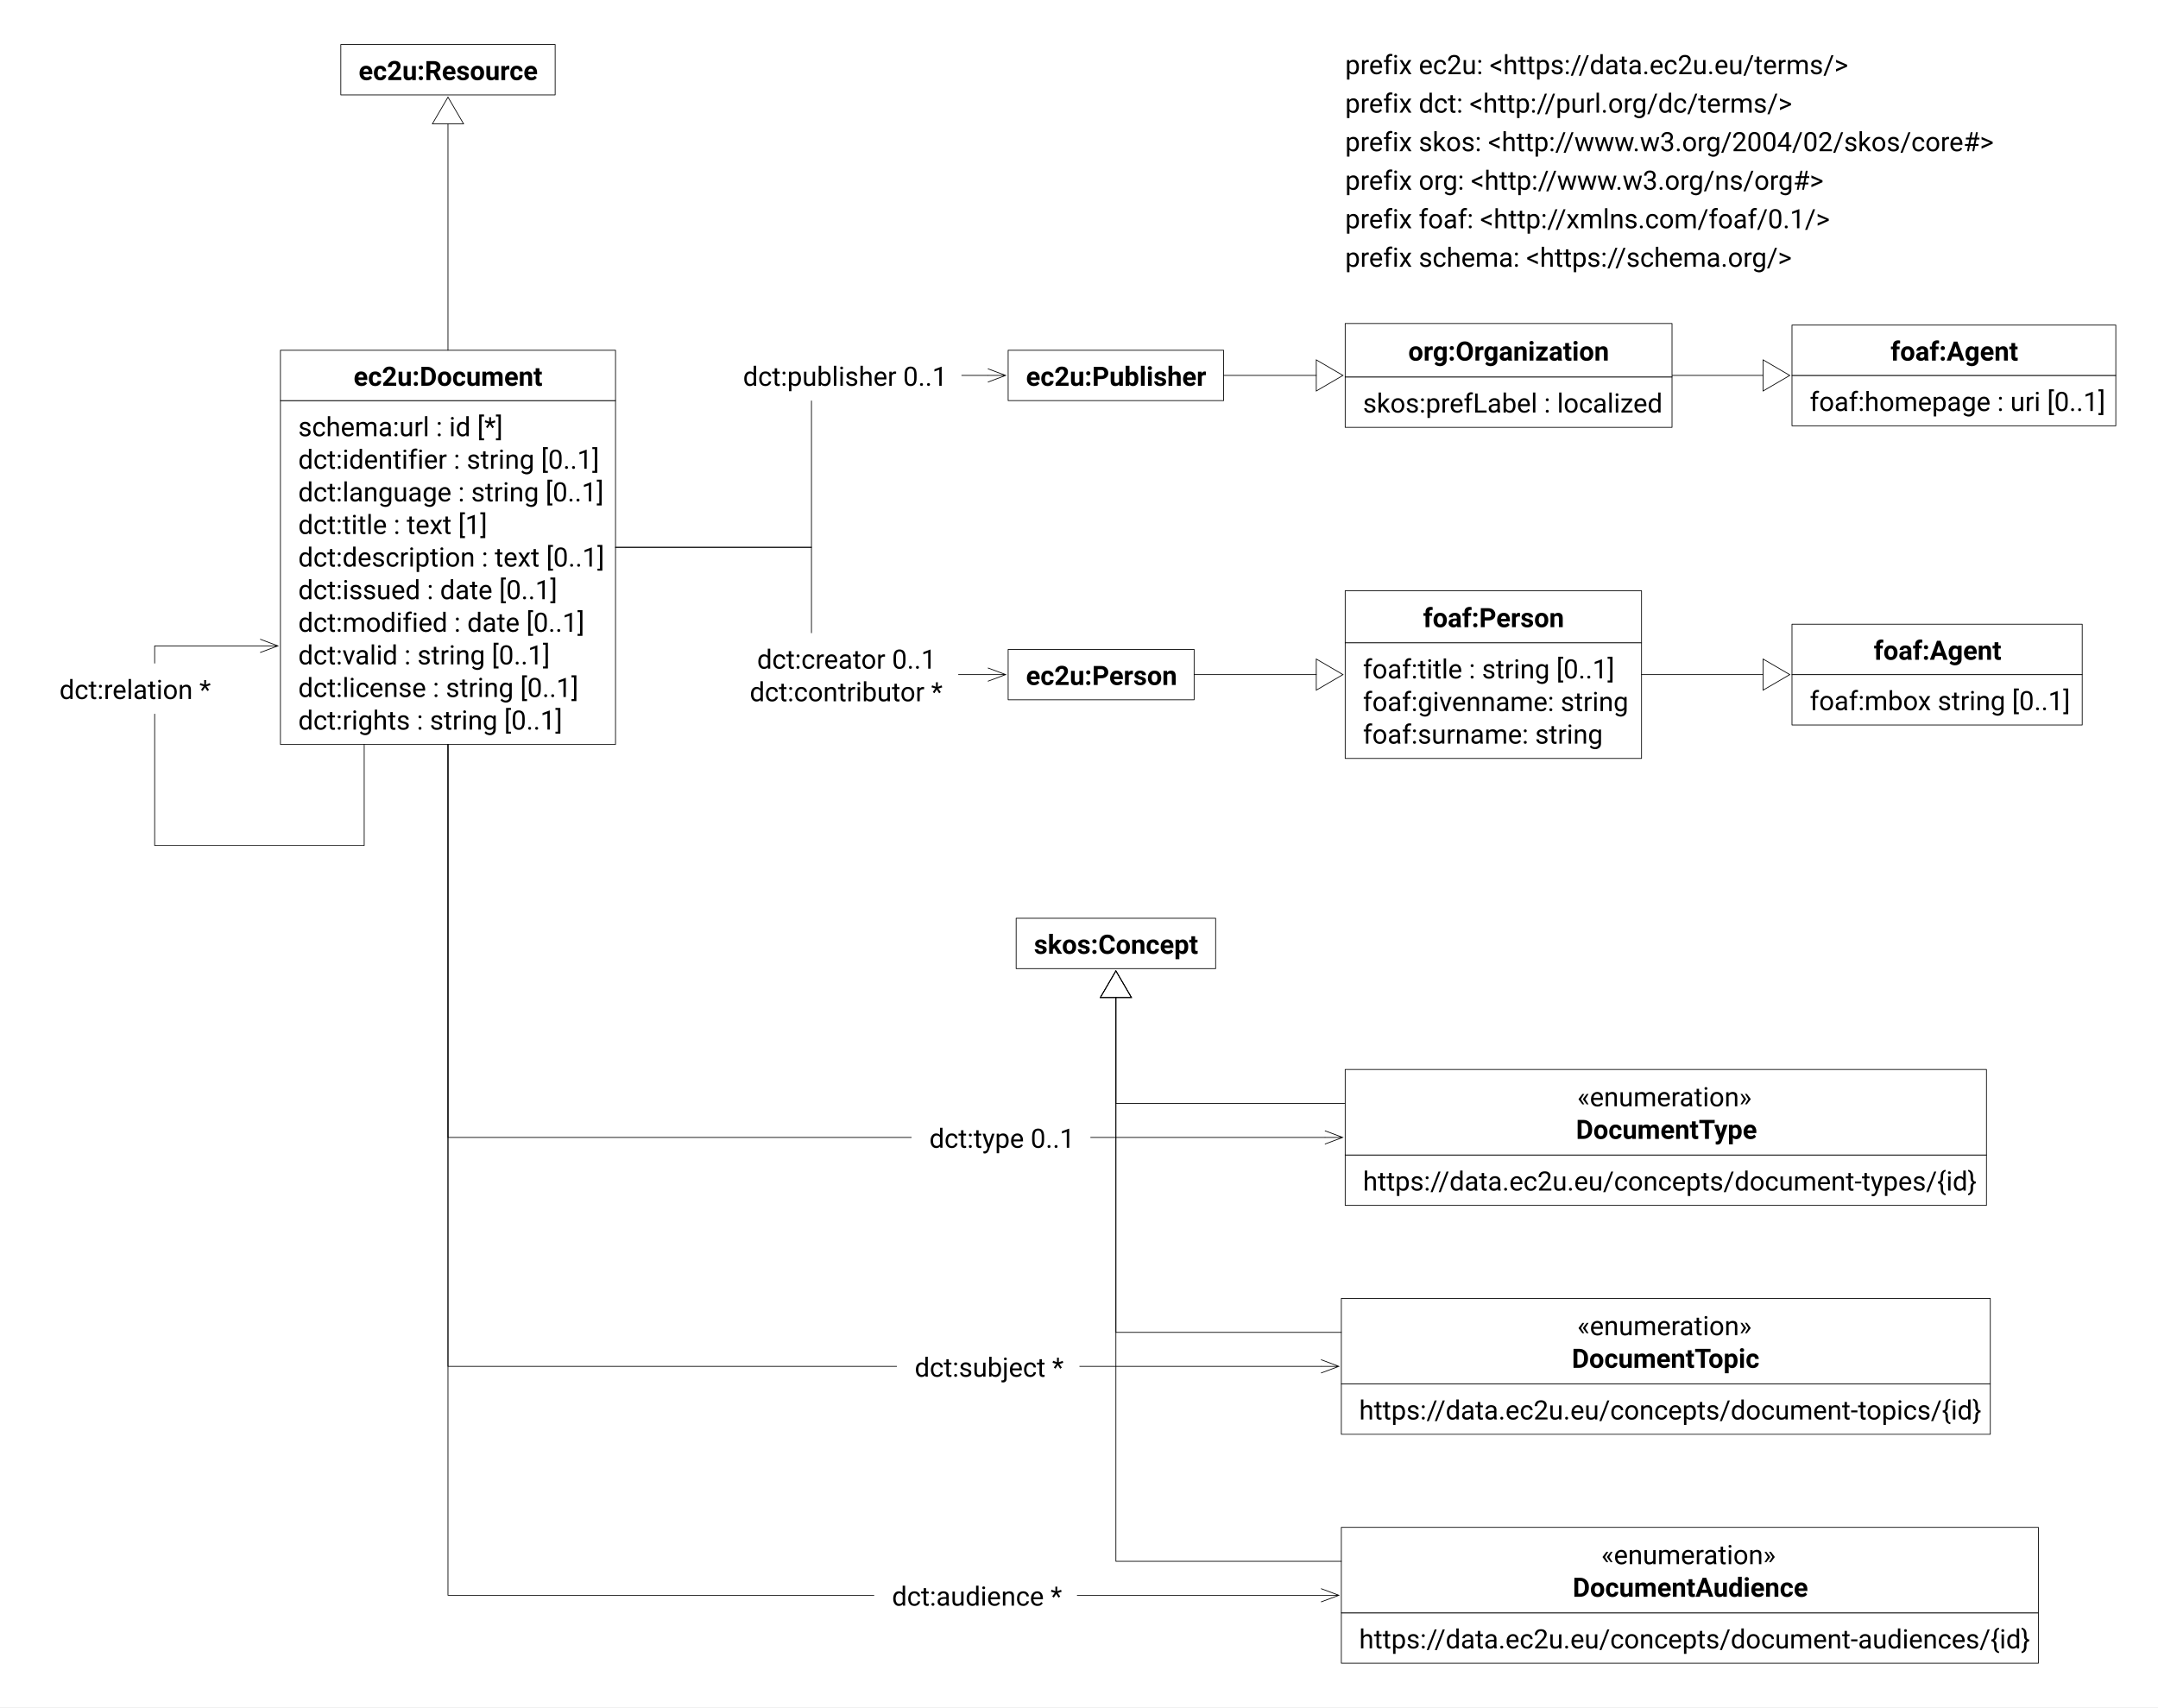
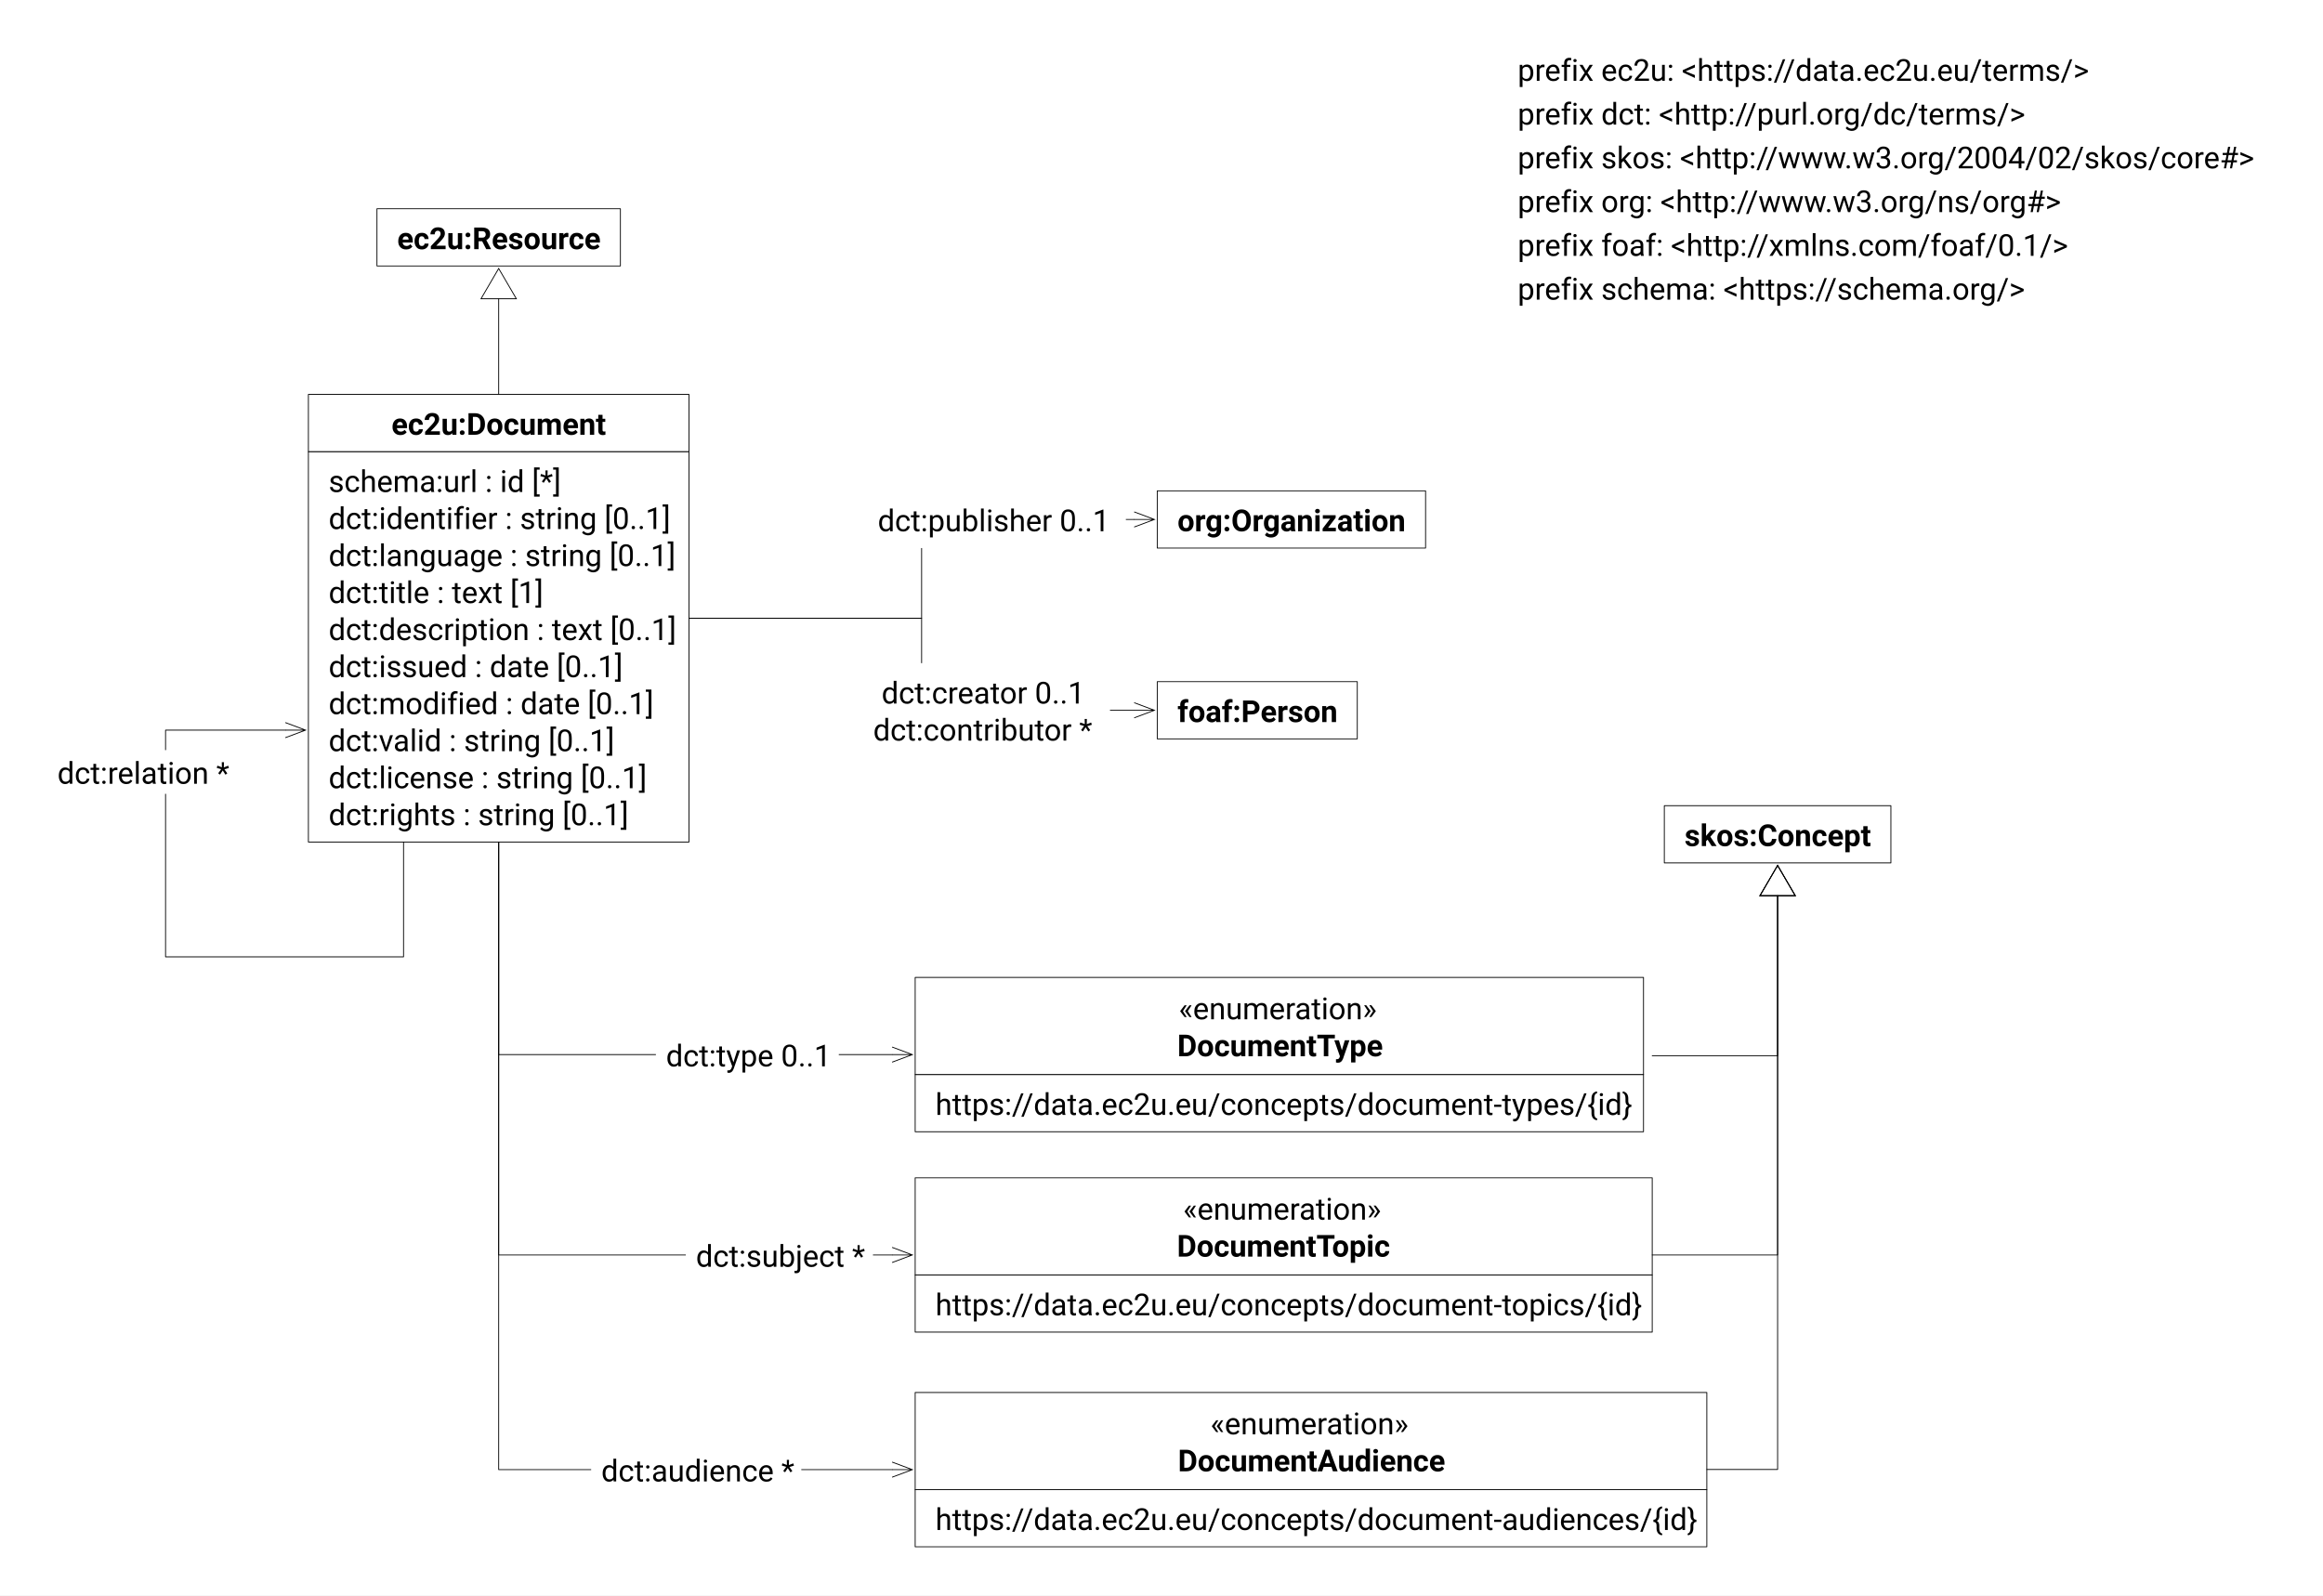
- <svg xmlns="http://www.w3.org/2000/svg" xmlns:xlink="http://www.w3.org/1999/xlink" version="1.1" viewBox="-92 19 728 576" width="728" height="576">
+ <svg xmlns="http://www.w3.org/2000/svg" xmlns:xlink="http://www.w3.org/1999/xlink" version="1.1" viewBox="-89 20 690 474" width="690" height="474">
  <defs>
    <marker orient="auto" overflow="visible" markerUnits="strokeWidth" id="UMLInheritance_Marker" stroke-linejoin="miter" stroke-miterlimit="10" viewBox="-1 -22 38 44" markerWidth="38" markerHeight="44" color="black">
      <g>
        <path d="M 36 0 L 0 -21 L 0 21 Z" fill="none" stroke="currentColor" stroke-width="1" />
      </g>
    </marker>
    <marker orient="auto" overflow="visible" markerUnits="strokeWidth" id="StickArrow_Marker" stroke-linejoin="miter" stroke-miterlimit="10" viewBox="-1 -10 26 20" markerWidth="26" markerHeight="20" color="black">
      <g>
        <path d="M 24 0 L 0 0 M 0 -9 L 24 0 L 0 9" fill="none" stroke="currentColor" stroke-width="1" />
      </g>
    </marker>
  </defs>
-   <g id="documents" stroke-dasharray="none" stroke-opacity="1" fill-opacity="1" fill="none" stroke="none">
-     <rect fill="white" x="-92" y="19" width="728" height="576" />
+   <g id="documents" stroke-dasharray="none" fill-opacity="1" fill="none" stroke-opacity="1" stroke="none">
+     <rect fill="white" x="-89" y="20" width="690" height="474" />
    <g id="documents_Layer_1">
      <g id="Group_2">
        <g id="Graphic_4">
          <rect x="2.603" y="154.17" width="113.043" height="116" fill="white" />
          <rect x="2.603" y="154.17" width="113.043" height="116" stroke="black" stroke-linecap="round" stroke-linejoin="round" stroke-width=".25" />
          <text transform="translate(8.603237 157.1697)" fill="black">
            <tspan font-family="Roboto" font-size="9" fill="black" x="0" y="9">schema:url : id [*]</tspan>
            <tspan font-family="Roboto" font-size="9" fill="black" x="0" y="20">dct:identifier : string
                            [0..1]
                        </tspan>
            <tspan font-family="Roboto" font-size="9" fill="black" x="0" y="31">dct:language : string
                            [0..1]
                        </tspan>
            <tspan font-family="Roboto" font-size="9" fill="black" x="0" y="42">dct:title : text [1]</tspan>
            <tspan font-family="Roboto" font-size="9" fill="black" x="0" y="53">dct:description : text
                            [0..1]
                        </tspan>
            <tspan font-family="Roboto" font-size="9" fill="black" x="0" y="64">dct:issued : date [0..1]
                        </tspan>
            <tspan font-family="Roboto" font-size="9" fill="black" x="0" y="75">dct:modified : date [0..1]
                        </tspan>
            <tspan font-family="Roboto" font-size="9" fill="black" x="0" y="86">dct:valid : string [0..1]
                        </tspan>
            <tspan font-family="Roboto" font-size="9" fill="black" x="0" y="97">dct:license : string
                            [0..1]
                        </tspan>
            <tspan font-family="Roboto" font-size="9" fill="black" x="0" y="108">dct:rights : string
                            [0..1]
                        </tspan>
          </text>
        </g>
        <g id="Graphic_3">
          <rect x="2.603" y="137.17" width="113.043" height="17" fill="white" />
          <rect x="2.603" y="137.17" width="113.043" height="17" stroke="black" stroke-linecap="round" stroke-linejoin="round" stroke-width=".25" />
          <text transform="translate(27.26901 140.1697)" fill="black">
            <tspan font-family="Roboto" font-weight="bold" font-size="9" fill="black" x="0" y="9">
                            ec2u:Document
                        </tspan>
          </text>
        </g>
      </g>
      <g id="Group_111">
        <g id="Graphic_31">
          <text transform="translate(361.7951 35.01575)" fill="black">
            <tspan font-family="Roboto" font-size="9" fill="black" x="0" y="9">prefix ec2u: &lt;https://data.ec2u.eu/terms/&gt;</tspan>
          </text>
        </g>
      </g>
      <g id="Group_56">
        <g id="Graphic_57">
-           <a xlink:href="entities.svg">
-             <rect x="22.97" y="34.016" width="72.311" height="17" fill="white" />
-             <rect x="22.97" y="34.016" width="72.311" height="17" stroke="black" stroke-linecap="round" stroke-linejoin="round" stroke-width=".25" />
-             <text transform="translate(28.96969 37.01575)" fill="black">
+           <a xlink:href="resources.svg">
+             <rect x="22.97" y="82.016" width="72.311" height="17" fill="white" />
+             <rect x="22.97" y="82.016" width="72.311" height="17" stroke="black" stroke-linecap="round" stroke-linejoin="round" stroke-width=".25" />
+             <text transform="translate(28.96969 85.01575)" fill="black">
              <tspan font-family="Roboto" font-weight="bold" font-size="9" fill="black" x="0" y="9">
                                ec2u:Resource
                            </tspan>
            </text>
          </a>
        </g>
      </g>
      <g id="Line_114">
-         <line x1="59.125" y1="137.17" x2="59.125" y2="60.766" marker-end="url(#UMLInheritance_Marker)" stroke="black" stroke-linecap="round" stroke-linejoin="round" stroke-width=".25" />
+         <line x1="59.125" y1="137.17" x2="59.125" y2="108.766" marker-end="url(#UMLInheritance_Marker)" stroke="black" stroke-linecap="round" stroke-linejoin="round" stroke-width=".25" />
      </g>
      <g id="Graphic_116">
        <a xlink:href="http://xmlns.com/foaf/spec/">
          <text transform="translate(361.7951 87.01575)" fill="black">
            <tspan font-family="Roboto" font-size="9" fill="black" x="0" y="9">prefix foaf: &lt;http://xmlns.com/foaf/0.1/&gt;</tspan>
          </text>
        </a>
      </g>
      <g id="Group_120">
        <g id="Graphic_121">
-           <a xlink:href="http://xmlns.com/foaf/spec/#term_Person">
-             <rect x="361.795" y="218.315" width="99.979" height="17.59" fill="white" />
-             <rect x="361.795" y="218.315" width="99.979" height="17.59" stroke="black" stroke-linecap="round" stroke-linejoin="round" stroke-width=".25" />
-             <text transform="translate(388.0758 221.6102)" fill="black">
+           <a xlink:href="agents.svg">
+             <rect x="254.738" y="222.52" width="59.417" height="17" fill="white" />
+             <rect x="254.738" y="222.52" width="59.417" height="17" stroke="black" stroke-linecap="round" stroke-linejoin="round" stroke-width=".25" />
+             <text transform="translate(260.7381 225.5197)" fill="black">
              <tspan font-family="Roboto" font-weight="bold" font-size="9" fill="black" x="0" y="9">
                                foaf:Person
                            </tspan>
            </text>
          </a>
        </g>
-         <g id="Graphic_122">
-           <rect x="361.795" y="235.905" width="99.979" height="39" fill="white" />
-           <rect x="361.795" y="235.905" width="99.979" height="39" stroke="black" stroke-linecap="round" stroke-linejoin="round" stroke-width=".25" />
-           <text transform="translate(367.7951 238.9053)" fill="black">
-             <tspan font-family="Roboto" font-size="9" fill="black" x="0" y="9">foaf:title : string [0..1]
-                         </tspan>
-             <tspan font-family="Roboto" font-size="9" fill="black" x="0" y="20">foaf:givenname: string
-                         </tspan>
-             <tspan font-family="Roboto" font-size="9" fill="black" x="0" y="31">foaf:surname: string</tspan>
-           </text>
-         </g>
-       </g>
-       <g id="Group_133">
-         <g id="Graphic_134">
-           <rect x="248.102" y="137.17" width="72.688" height="17" fill="white" />
-           <rect x="248.102" y="137.17" width="72.688" height="17" stroke="black" stroke-linecap="round" stroke-linejoin="round" stroke-width=".25" />
-           <text transform="translate(254.1024 140.1697)" fill="black">
-             <tspan font-family="Roboto" font-weight="bold" font-size="9" fill="black" x="0" y="9">
-                             ec2u:Publisher
-                         </tspan>
-           </text>
-         </g>
      </g>
      <g id="Line_132">
-         <path d="M 115.647 203.67 L 181.747 203.67 L 181.747 145.67 L 241.252 145.67" marker-end="url(#StickArrow_Marker)" stroke="black" stroke-linecap="round" stroke-linejoin="round" stroke-width=".25" />
+         <path d="M 115.647 203.67 L 184.747 203.67 L 184.747 174.327 L 247.888 174.327" marker-end="url(#StickArrow_Marker)" stroke="black" stroke-linecap="round" stroke-linejoin="round" stroke-width=".25" />
      </g>
      <g id="Graphic_131">
-         <rect x="152.653" y="137.17" width="79.698" height="17" fill="white" />
-         <text transform="translate(158.653 140.1697)" fill="black">
+         <rect x="165.718" y="165.827" width="79.698" height="17" fill="white" />
+         <text transform="translate(171.7175 168.8268)" fill="black">
          <tspan font-family="Roboto" font-size="9" fill="black" x="0" y="9">dct:publisher 0..1</tspan>
        </text>
      </g>
-       <g id="Group_142">
-         <g id="Graphic_144">
-           <rect x="512.527" y="145.67" width="109.238" height="17" fill="white" />
-           <rect x="512.527" y="145.67" width="109.238" height="17" stroke="black" stroke-linecap="round" stroke-linejoin="round" stroke-width=".25" />
-           <text transform="translate(518.5273 148.6697)" fill="black">
-             <tspan font-family="Roboto" font-size="9" fill="black" x="0" y="9">foaf:homepage : uri [0..1]
-                         </tspan>
-           </text>
-         </g>
-         <g id="Graphic_143">
-           <a xlink:href="http://xmlns.com/foaf/0.1/#term_Agent">
-             <rect x="512.527" y="128.67" width="109.238" height="17" fill="white" />
-             <rect x="512.527" y="128.67" width="109.238" height="17" stroke="black" stroke-linecap="round" stroke-linejoin="round" stroke-width=".25" />
-             <text transform="translate(545.78 131.6697)" fill="black">
-               <tspan font-family="Roboto" font-weight="bold" font-size="9" fill="black" x="0" y="9">
-                                 foaf:Agent
-                             </tspan>
-             </text>
-           </a>
-         </g>
-       </g>
-       <g id="Line_141">
-         <line x1="472.057" y1="145.67" x2="502.777" y2="145.67" marker-end="url(#UMLInheritance_Marker)" stroke="black" stroke-linecap="round" stroke-linejoin="round" stroke-width=".25" />
-       </g>
      <g id="Group_137">
-         <g id="Graphic_139">
-           <rect x="361.795" y="146.192" width="110.262" height="17" fill="white" />
-           <rect x="361.795" y="146.192" width="110.262" height="17" stroke="black" stroke-linecap="round" stroke-linejoin="round" stroke-width=".25" />
-           <text transform="translate(367.7951 149.1916)" fill="black">
-             <tspan font-family="Roboto" font-size="9" fill="black" x="0" y="9">skos:prefLabel : localized
-                         </tspan>
-           </text>
-         </g>
        <g id="Graphic_138">
-           <a xlink:href="https://www.w3.org/TR/vocab-org/#org:Organization">
-             <rect x="361.795" y="128.148" width="110.262" height="18.044" fill="white" />
-             <rect x="361.795" y="128.148" width="110.262" height="18.044" stroke="black" stroke-linecap="round" stroke-linejoin="round" stroke-width=".25" />
-             <text transform="translate(383.0748 131.6697)" fill="black">
+           <a xlink:href="agents.svg">
+             <rect x="254.738" y="165.827" width="79.702" height="17" fill="white" />
+             <rect x="254.738" y="165.827" width="79.702" height="17" stroke="black" stroke-linecap="round" stroke-linejoin="round" stroke-width=".25" />
+             <text transform="translate(260.7381 168.8268)" fill="black">
              <tspan font-family="Roboto" font-weight="bold" font-size="9" fill="black" x="0" y="9">
                                org:Organization
                            </tspan>
            </text>
          </a>
        </g>
      </g>
-       <g id="Line_146">
-         <line x1="320.791" y1="145.67" x2="352.045" y2="145.67" marker-end="url(#UMLInheritance_Marker)" stroke="black" stroke-linecap="round" stroke-linejoin="round" stroke-width=".25" />
-       </g>
      <g id="Line_167">
-         <path d="M 361.795 391.305 L 284.447 391.305 L 284.447 355.569" marker-end="url(#UMLInheritance_Marker)" stroke="black" stroke-linecap="round" stroke-linejoin="round" stroke-width=".25" />
+         <path d="M 401.76 333.673 L 439.003 333.673 L 439.003 286.12" marker-end="url(#UMLInheritance_Marker)" stroke="black" stroke-linecap="round" stroke-linejoin="round" stroke-width=".25" />
      </g>
      <g id="Group_163">
        <g id="Graphic_164">
          <a xlink:href="datasets.svg">
-             <rect x="250.798" y="328.819" width="67.296" height="17" fill="white" />
-             <rect x="250.798" y="328.819" width="67.296" height="17" stroke="black" stroke-linecap="round" stroke-linejoin="round" stroke-width=".25" />
-             <text transform="translate(256.7984 331.8189)" fill="black">
+             <rect x="405.354" y="259.37" width="67.296" height="17" fill="white" />
+             <rect x="405.354" y="259.37" width="67.296" height="17" stroke="black" stroke-linecap="round" stroke-linejoin="round" stroke-width=".25" />
+             <text transform="translate(411.3543 262.3701)" fill="black">
              <tspan font-family="Roboto" font-weight="bold" font-size="9" fill="black" x="0" y="9">
                                skos:Concept
                            </tspan>
            </text>
          </a>
        </g>
      </g>
      <g id="Group_159">
        <g id="Graphic_161">
-           <rect x="361.795" y="408.691" width="216.337" height="17" fill="white" />
-           <rect x="361.795" y="408.691" width="216.337" height="17" stroke="black" stroke-linecap="round" stroke-linejoin="round" stroke-width=".25" />
-           <text transform="translate(367.7951 411.691)" fill="black">
+           <rect x="182.835" y="339.242" width="216.337" height="17" fill="white" />
+           <rect x="182.835" y="339.242" width="216.337" height="17" stroke="black" stroke-linecap="round" stroke-linejoin="round" stroke-width=".25" />
+           <text transform="translate(188.8347 342.2422)" fill="black">
            <tspan font-family="Roboto" font-size="9" fill="black" x="0" y="9">
                            https://data.ec2u.eu/concepts/document-types/{id}
                        </tspan>
          </text>
        </g>
        <g id="Graphic_160">
-           <rect x="361.795" y="379.843" width="216.337" height="28.848" fill="white" />
-           <rect x="361.795" y="379.843" width="216.337" height="28.848" stroke="black" stroke-linecap="round" stroke-linejoin="round" stroke-width=".25" />
-           <text transform="translate(439.6434 383.2668)" fill="black">
+           <rect x="182.835" y="310.394" width="216.337" height="28.848" fill="white" />
+           <rect x="182.835" y="310.394" width="216.337" height="28.848" stroke="black" stroke-linecap="round" stroke-linejoin="round" stroke-width=".25" />
+           <text transform="translate(260.683 313.8179)" fill="black">
            <tspan font-family="Roboto" font-size="9" fill="black" x=".446" y="9">«enumeration»</tspan>
            <tspan font-family="Roboto" font-weight="bold" font-size="9" fill="black" x="0" y="20">
                            DocumentType
                        </tspan>
          </text>
        </g>
      </g>
      <g id="Line_172">
-         <path d="M 115.647 203.67 L 181.747 203.67 L 181.747 246.61 L 241.252 246.61" marker-end="url(#StickArrow_Marker)" stroke="black" stroke-linecap="round" stroke-linejoin="round" stroke-width=".25" />
+         <path d="M 115.647 203.67 L 184.747 203.67 L 184.747 231.02 L 247.888 231.02" marker-end="url(#StickArrow_Marker)" stroke="black" stroke-linecap="round" stroke-linejoin="round" stroke-width=".25" />
      </g>
      <g id="Graphic_173">
-         <rect x="154.916" y="232.61" width="76.345" height="28" fill="white" />
-         <text transform="translate(160.9157 235.6102)" fill="black">
+         <rect x="164.36" y="217.02" width="76.345" height="28" fill="white" />
+         <text transform="translate(170.3602 220.0197)" fill="black">
          <tspan font-family="Roboto" font-size="9" fill="black" x="2.483" y="9">dct:creator 0..1</tspan>
          <tspan font-family="Roboto" font-size="9" fill="black" x="0" y="20">dct:contributor *</tspan>
        </text>
-       </g>
-       <g id="Group_175">
-         <g id="Graphic_177">
-           <rect x="512.527" y="246.61" width="97.904" height="17" fill="white" />
-           <rect x="512.527" y="246.61" width="97.904" height="17" stroke="black" stroke-linecap="round" stroke-linejoin="round" stroke-width=".25" />
-           <text transform="translate(518.5273 249.6102)" fill="black">
-             <tspan font-family="Roboto" font-size="9" fill="black" x="0" y="9">foaf:mbox string [0..1]
-                         </tspan>
-           </text>
-         </g>
-         <g id="Graphic_176">
-           <a xlink:href="http://xmlns.com/foaf/0.1/#term_Agent">
-             <rect x="512.527" y="229.61" width="97.904" height="17" fill="white" />
-             <rect x="512.527" y="229.61" width="97.904" height="17" stroke="black" stroke-linecap="round" stroke-linejoin="round" stroke-width=".25" />
-             <text transform="translate(540.1133 232.6102)" fill="black">
-               <tspan font-family="Roboto" font-weight="bold" font-size="9" fill="black" x="0" y="9">
-                                 foaf:Agent
-                             </tspan>
-             </text>
-           </a>
-         </g>
-       </g>
-       <g id="Line_174">
-         <line x1="461.774" y1="246.61" x2="502.777" y2="246.61" marker-end="url(#UMLInheritance_Marker)" stroke="black" stroke-linecap="round" stroke-linejoin="round" stroke-width=".25" />
-       </g>
-       <g id="Group_180">
-         <g id="Graphic_181">
-           <a xlink:href="persons.svg">
-             <rect x="248.102" y="238.11" width="62.735" height="17" fill="white" />
-             <rect x="248.102" y="238.11" width="62.735" height="17" stroke="black" stroke-linecap="round" stroke-linejoin="round" stroke-width=".25" />
-             <text transform="translate(254.1024 241.1102)" fill="black">
-               <tspan font-family="Roboto" font-weight="bold" font-size="9" fill="black" x="0" y="9">
-                                 ec2u:Person
-                             </tspan>
-             </text>
-           </a>
-         </g>
-       </g>
-       <g id="Line_179">
-         <line x1="310.837" y1="246.61" x2="352.045" y2="246.61" marker-end="url(#UMLInheritance_Marker)" stroke="black" stroke-linecap="round" stroke-linejoin="round" stroke-width=".25" />
      </g>
      <g id="Graphic_184">
        <text transform="translate(361.7951 48.01575)" fill="black">
          <tspan font-family="Roboto" font-size="9" fill="black" x="0" y="9">prefix dct: &lt;http://purl.org/dc/terms/&gt;</tspan>
        </text>
      </g>
      <g id="Graphic_185">
        <text transform="translate(361.7951 61.01575)" fill="black">
          <tspan font-family="Roboto" font-size="9" fill="black" x="0" y="9">prefix skos: &lt;http://www.w3.org/2004/02/skos/core#&gt;</tspan>
        </text>
      </g>
      <g id="Line_188">
        <path d="M 30.864 270.17 L 30.864 304.278 L -39.824 304.278 L -39.824 236.92 L -4.247 236.92" marker-end="url(#StickArrow_Marker)" stroke="black" stroke-linecap="round" stroke-linejoin="round" stroke-width=".25" />
      </g>
      <g id="Graphic_189">
-         <rect x="-77.953" y="242.85" width="62.124" height="17" fill="white" />
-         <text transform="translate(-71.95276 245.8504)" fill="black">
+         <rect x="-74.953" y="242.85" width="56.124" height="13" fill="white" />
+         <text transform="translate(-71.95276 243.8504)" fill="black">
          <tspan font-family="Roboto" font-size="9" fill="black" x="0" y="9">dct:relation *</tspan>
        </text>
      </g>
      <g id="Group_190">
        <g id="Graphic_192">
-           <rect x="360.501" y="485.935" width="218.925" height="17" fill="white" />
-           <rect x="360.501" y="485.935" width="218.925" height="17" stroke="black" stroke-linecap="round" stroke-linejoin="round" stroke-width=".25" />
-           <text transform="translate(366.5009 488.9351)" fill="black">
+           <rect x="182.835" y="398.77" width="218.925" height="17" fill="white" />
+           <rect x="182.835" y="398.77" width="218.925" height="17" stroke="black" stroke-linecap="round" stroke-linejoin="round" stroke-width=".25" />
+           <text transform="translate(188.8347 401.7697)" fill="black">
            <tspan font-family="Roboto" font-size="9" fill="black" x="0" y="9">
                            https://data.ec2u.eu/concepts/document-topics/{id}
                        </tspan>
          </text>
        </g>
        <g id="Graphic_191">
-           <rect x="360.501" y="457.087" width="218.925" height="28.848" fill="white" />
-           <rect x="360.501" y="457.087" width="218.925" height="28.848" stroke="black" stroke-linecap="round" stroke-linejoin="round" stroke-width=".25" />
-           <text transform="translate(438.2438 460.5109)" fill="black">
+           <rect x="182.835" y="369.921" width="218.925" height="28.848" fill="white" />
+           <rect x="182.835" y="369.921" width="218.925" height="28.848" stroke="black" stroke-linecap="round" stroke-linejoin="round" stroke-width=".25" />
+           <text transform="translate(260.5776 373.3455)" fill="black">
            <tspan font-family="Roboto" font-size="9" fill="black" x="1.846" y="9">«enumeration»</tspan>
            <tspan font-family="Roboto" font-weight="bold" font-size="9" fill="black" x="0" y="20">
                            DocumentTopic
                        </tspan>
          </text>
        </g>
      </g>
      <g id="Group_194">
        <g id="Graphic_196">
-           <rect x="360.501" y="563.179" width="235.145" height="17" fill="white" />
-           <rect x="360.501" y="563.179" width="235.145" height="17" stroke="black" stroke-linecap="round" stroke-linejoin="round" stroke-width=".25" />
-           <text transform="translate(366.5009 566.1792)" fill="black">
+           <rect x="182.835" y="462.549" width="235.145" height="17" fill="white" />
+           <rect x="182.835" y="462.549" width="235.145" height="17" stroke="black" stroke-linecap="round" stroke-linejoin="round" stroke-width=".25" />
+           <text transform="translate(188.8347 465.5492)" fill="black">
            <tspan font-family="Roboto" font-size="9" fill="black" x="0" y="9">
                            https://data.ec2u.eu/concepts/document-audiences/{id}
                        </tspan>
          </text>
        </g>
        <g id="Graphic_195">
-           <rect x="360.501" y="534.331" width="235.145" height="28.848" fill="white" />
-           <rect x="360.501" y="534.331" width="235.145" height="28.848" stroke="black" stroke-linecap="round" stroke-linejoin="round" stroke-width=".25" />
-           <text transform="translate(438.5338 537.7549)" fill="black">
+           <rect x="182.835" y="433.701" width="235.145" height="28.848" fill="white" />
+           <rect x="182.835" y="433.701" width="235.145" height="28.848" stroke="black" stroke-linecap="round" stroke-linejoin="round" stroke-width=".25" />
+           <text transform="translate(260.8676 437.125)" fill="black">
            <tspan font-family="Roboto" font-size="9" fill="black" x="9.666" y="9">«enumeration»</tspan>
            <tspan font-family="Roboto" font-weight="bold" font-size="9" fill="black" x="0" y="20">
                            DocumentAudience
                        </tspan>
          </text>
        </g>
      </g>
      <g id="Line_198">
-         <path d="M 360.501 545.793 L 284.447 545.793 L 284.447 484.761 L 284.447 407.517 L 284.447 355.569" marker-end="url(#UMLInheritance_Marker)" stroke="black" stroke-linecap="round" stroke-linejoin="round" stroke-width=".25" />
+         <path d="M 417.98 456.577 L 439.003 456.577 L 439.003 286.12" marker-end="url(#UMLInheritance_Marker)" stroke="black" stroke-linecap="round" stroke-linejoin="round" stroke-width=".25" />
      </g>
      <g id="Line_199">
-         <path d="M 360.501 468.549 L 284.447 468.549 L 284.447 407.517 L 284.447 355.569" marker-end="url(#UMLInheritance_Marker)" stroke="black" stroke-linecap="round" stroke-linejoin="round" stroke-width=".25" />
+         <path d="M 401.76 392.846 L 439.003 392.846 L 439.003 286.12" marker-end="url(#UMLInheritance_Marker)" stroke="black" stroke-linecap="round" stroke-linejoin="round" stroke-width=".25" />
      </g>
      <g id="Line_168">
-         <path d="M 59.125 270.17 L 59.125 402.767 L 354.945 402.767" marker-end="url(#StickArrow_Marker)" stroke="black" stroke-linecap="round" stroke-linejoin="round" stroke-width=".25" />
+         <path d="M 59.125 270.17 L 59.125 333.318 L 175.985 333.318" marker-end="url(#StickArrow_Marker)" stroke="black" stroke-linecap="round" stroke-linejoin="round" stroke-width=".25" />
      </g>
      <g id="Line_186">
-         <path d="M 59.125 270.17 L 59.125 557.255 L 353.651 557.255" marker-end="url(#StickArrow_Marker)" stroke="black" stroke-linecap="round" stroke-linejoin="round" stroke-width=".25" />
+         <path d="M 59.125 270.17 L 59.125 456.625 L 175.985 456.625" marker-end="url(#StickArrow_Marker)" stroke="black" stroke-linecap="round" stroke-linejoin="round" stroke-width=".25" />
      </g>
      <g id="Graphic_169">
-         <rect x="215.512" y="394.267" width="60.327" height="17" fill="white" />
-         <text transform="translate(221.5119 397.2667)" fill="black">
+         <rect x="105.822" y="326.818" width="54.327" height="13" fill="white" />
+         <text transform="translate(108.8217 327.8179)" fill="black">
          <tspan font-family="Roboto" font-size="9" fill="black" x="0" y="9">dct:type 0..1</tspan>
        </text>
      </g>
      <g id="Line_170">
-         <path d="M 59.125 270.17 L 59.125 480.011 L 353.651 480.011" marker-end="url(#StickArrow_Marker)" stroke="black" stroke-linecap="round" stroke-linejoin="round" stroke-width=".25" />
+         <path d="M 59.125 270.17 L 59.125 392.845 L 175.985 392.845" marker-end="url(#StickArrow_Marker)" stroke="black" stroke-linecap="round" stroke-linejoin="round" stroke-width=".25" />
      </g>
      <g id="Graphic_171">
-         <rect x="210.558" y="471.511" width="61.592" height="17" fill="white" />
-         <text transform="translate(216.5578 474.5108)" fill="black">
+         <rect x="114.706" y="386.345" width="55.592" height="13" fill="white" />
+         <text transform="translate(117.706 387.3455)" fill="black">
          <tspan font-family="Roboto" font-size="9" fill="black" x="0" y="9">dct:subject *</tspan>
        </text>
      </g>
      <g id="Graphic_187">
-         <rect x="202.904" y="548.755" width="68.421" height="17" fill="white" />
-         <text transform="translate(208.9039 551.7549)" fill="black">
+         <rect x="86.59" y="450.125" width="62.421" height="13" fill="white" />
+         <text transform="translate(89.58978 451.125)" fill="black">
          <tspan font-family="Roboto" font-size="9" fill="black" x="0" y="9">dct:audience *</tspan>
        </text>
      </g>
      <g id="Graphic_203">
        <a xlink:href="http://www.w3.org/ns/org#">
          <text transform="translate(361.7951 74.01575)" fill="black">
            <tspan font-family="Roboto" font-size="9" fill="black" x="0" y="9">prefix org: &lt;http://www.w3.org/ns/org#&gt;</tspan>
          </text>
        </a>
      </g>
      <g id="Graphic_204">
        <a xlink:href="https://schema.org/">
          <text transform="translate(361.7951 100.0157)" fill="black">
            <tspan font-family="Roboto" font-size="9" fill="black" x="0" y="9">prefix schema: &lt;https://schema.org/&gt;</tspan>
          </text>
        </a>
      </g>
    </g>
  </g>
</svg>
